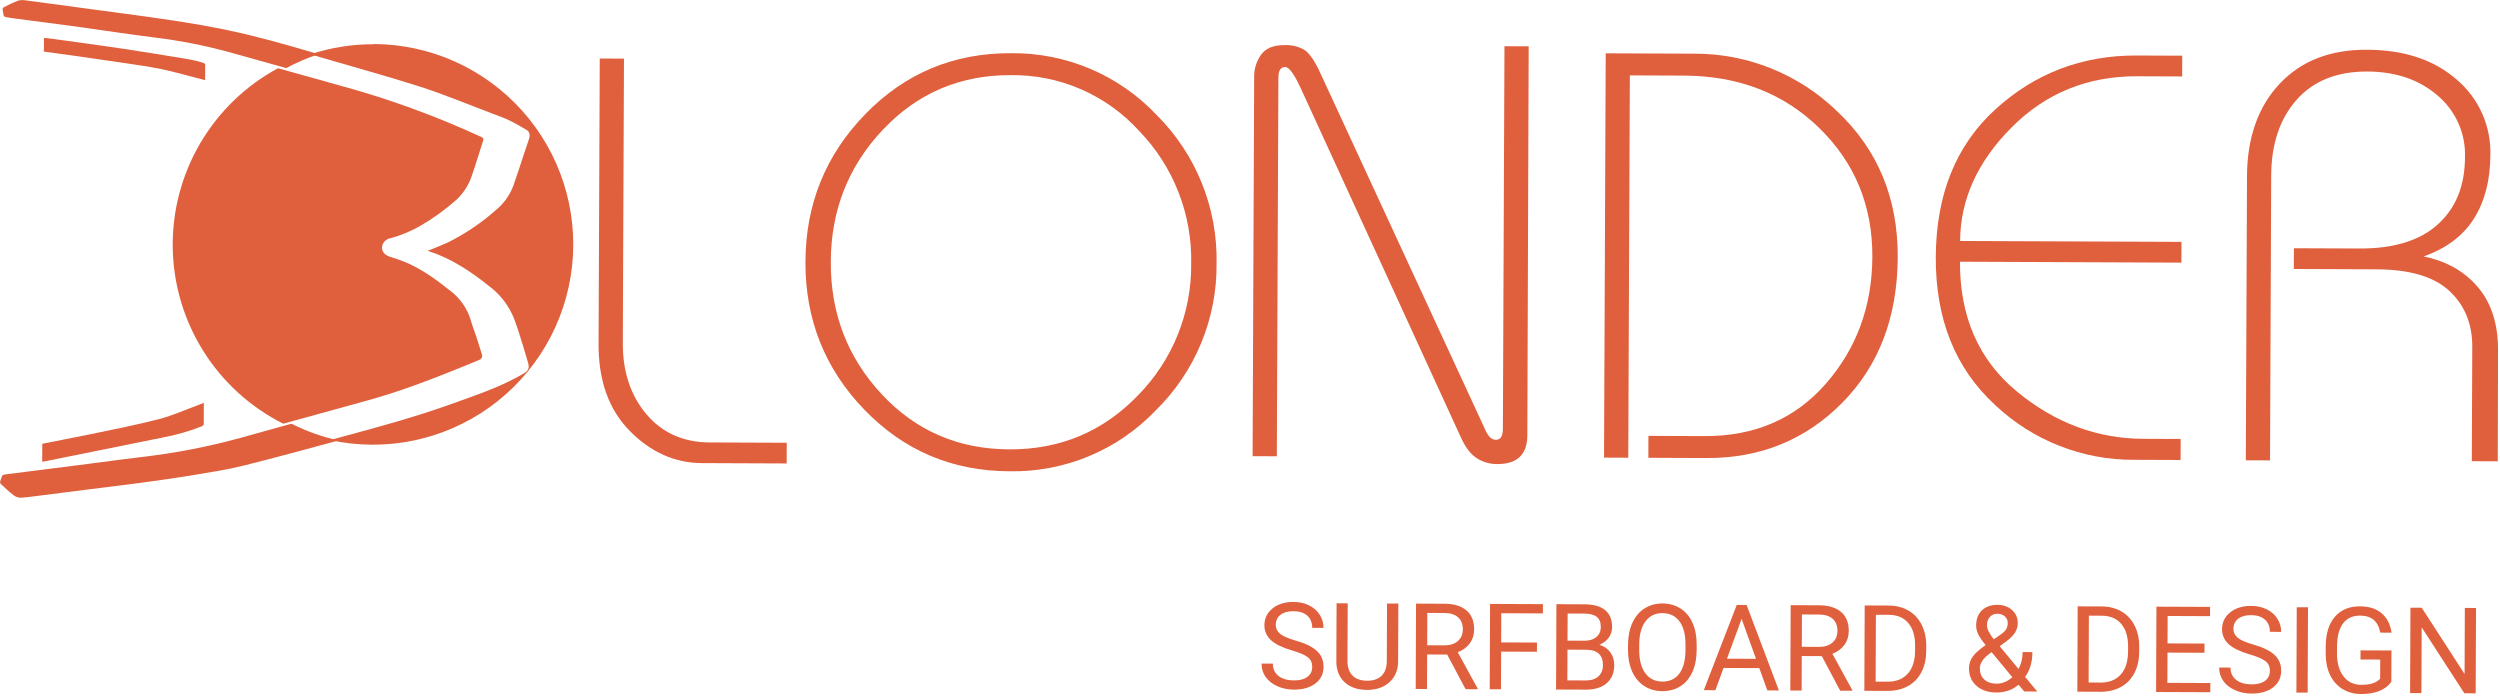
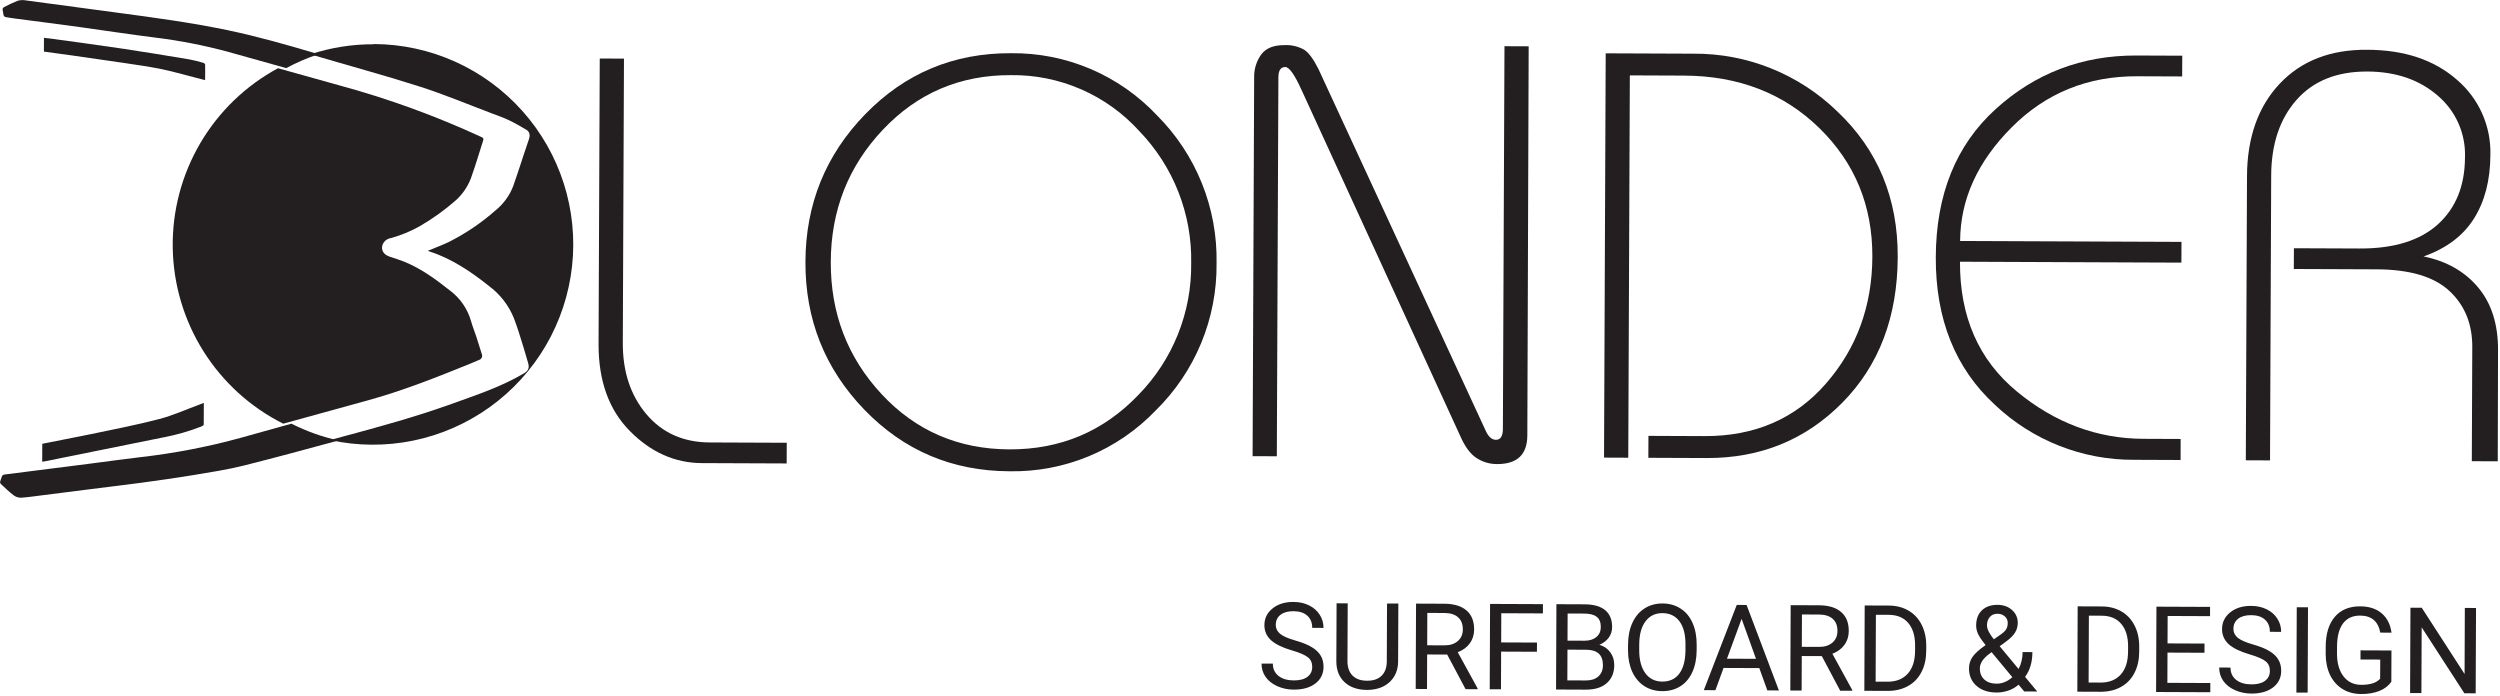
<svg xmlns="http://www.w3.org/2000/svg" viewBox="0 0 1333 371" fill="none">
-   <path d="M155.381 225.909C146.446 228.383 137.512 230.874 128.577 233.384C111.045 238.21 93.164 241.669 75.096 243.73C65.65 244.851 56.203 246.151 46.756 247.379L16.951 251.165C12.111 251.787 7.272 252.446 2.415 253.015C2.056 253.027 1.713 253.16 1.439 253.392C1.166 253.624 0.98 253.942 0.91 254.294C0.584 255.11 0.301 255.943 0.061 256.789C0.018 257.006 0.026 257.23 0.084 257.444C0.142 257.658 0.249 257.856 0.395 258.022C2.653 260.102 4.857 262.27 7.313 264.119C8.438 264.962 9.811 265.407 11.216 265.384C15.144 265.115 19.073 264.506 23.002 264.023L47.128 260.963C56.271 259.805 65.432 258.682 74.575 257.506C84.112 256.189 93.63 254.89 103.15 253.305C112.081 251.825 121.207 250.435 130.051 248.222C146.9 243.99 163.678 239.436 180.457 234.865C171.757 232.938 163.333 229.929 155.381 225.909Z" fill="#E05F3C" />
-   <path d="M419.45 247.113L374.241 246.927C359.891 246.868 347.105 241.181 335.884 229.866C324.662 218.552 319.086 203.06 319.155 183.391L319.782 31.2L332.704 31.253L332.079 182.838C332.016 198.199 336.218 210.877 344.684 220.871C353.151 230.866 364.434 235.88 378.534 235.914L419.496 236.083L419.45 247.113Z" fill="#E05F3C" />
-   <path d="M648.673 140.449C648.827 155.03 646.031 169.491 640.455 182.963C634.878 196.436 626.636 208.643 616.222 218.849C606.161 229.364 594.026 237.675 580.586 243.257C567.147 248.839 552.694 251.571 538.144 251.279C507.612 251.153 481.83 240.183 460.8 218.369C439.769 196.555 429.323 170.274 429.461 139.528C429.588 108.781 440.251 82.535 461.449 60.787C482.648 39.04 508.513 28.235 539.045 28.373C553.597 28.201 568.027 31.052 581.42 36.745C594.813 42.437 606.879 50.849 616.853 61.446C627.209 71.79 635.365 84.121 640.833 97.697C646.301 111.274 648.968 125.816 648.673 140.449ZM635.144 140.394C635.396 127.394 633.079 114.472 628.326 102.37C623.574 90.267 616.479 79.222 607.448 69.867C598.802 60.332 588.228 52.744 576.427 47.606C564.626 42.468 551.867 39.897 538.997 40.064C511.939 39.952 489.196 49.645 470.768 69.143C452.339 88.641 443.074 112.127 442.972 139.601C442.859 167.076 451.883 190.584 470.044 210.125C488.204 229.667 510.914 239.494 538.175 239.606C565.447 239.719 588.398 230.027 607.029 210.53C616.098 201.263 623.249 190.297 628.073 178.262C632.898 166.227 635.3 153.359 635.144 140.394Z" fill="#E05F3C" />
-   <path d="M814.375 232.142C814.333 242.405 808.957 247.487 798.248 247.443C794.326 247.478 790.482 246.337 787.214 244.167C783.939 242.012 781.087 238.151 778.659 232.584L693.891 47.77C690.247 39.759 687.396 35.749 685.337 35.741C682.874 35.73 681.653 37.511 681.638 41.259L680.805 243.282L667.883 243.229L668.716 41.205C668.62 36.866 669.934 32.613 672.46 29.084C674.937 25.721 679.031 24.042 684.778 24.065C688.512 23.855 692.226 24.725 695.477 26.573C697.934 28.225 700.477 31.716 703.109 37.045L792.412 230.177C793.828 233.057 795.571 234.492 797.624 234.5C800.087 234.51 801.326 232.57 801.342 228.679L802.183 24.639L815.088 24.692L814.375 232.142Z" fill="#E05F3C" />
-   <path d="M1011.87 137.021C1011.74 169.004 1001.89 194.898 982.329 214.7C962.769 234.503 938.645 244.345 909.957 244.227L878.901 244.099L878.949 232.408L908.774 232.531C935.617 232.642 957.229 223.301 973.608 204.508C989.987 185.716 998.23 163.202 998.339 136.965C998.451 109.705 989.026 86.814 970.064 68.292C951.102 49.771 927.057 40.444 897.929 40.312L869.033 40.193L868.192 244.055L855.27 244.001L856.159 28.431L902.85 28.623C931.48 28.383 959.052 39.43 979.596 59.372C1001.23 79.784 1011.98 105.667 1011.87 137.021Z" fill="#E05F3C" />
-   <path d="M1162.69 245.269L1138.09 245.167C1110.41 245.369 1083.73 234.845 1063.64 215.803C1042.52 196.333 1032.02 170.112 1032.16 137.14C1032.3 103.728 1042.91 77.434 1063.99 58.256C1085.07 39.078 1110.07 29.526 1138.98 29.597L1163.58 29.698L1163.53 40.764L1139.6 40.666C1113.14 40.557 1090.81 49.639 1072.61 67.912C1054.4 86.185 1045.24 106.376 1045.14 128.484L1163.17 128.97L1163.12 140.036L1045.06 139.549C1044.93 168.868 1055.04 191.922 1075.36 208.712C1095.69 225.502 1118.26 233.924 1143.08 233.979L1162.72 234.06L1162.69 245.269Z" fill="#E05F3C" />
-   <path d="M1331.8 245.966L1317.97 245.909L1318.22 185.028C1318.27 172.725 1314.21 162.767 1306.04 155.154C1297.88 147.54 1284.98 143.691 1267.34 143.607L1223.06 143.424L1223.11 132.358L1258.16 132.503C1276.4 132.578 1290.31 128.28 1299.89 119.61C1309.47 110.939 1314.28 99.024 1314.33 83.865C1314.55 77.623 1313.35 71.413 1310.82 65.704C1308.28 59.995 1304.48 54.936 1299.71 50.91C1289.9 42.457 1277.43 38.2 1262.28 38.137C1246.1 38.07 1233.52 43.093 1224.56 53.206C1215.59 63.319 1211.07 76.782 1211 93.595L1210.38 245.483L1197.47 245.43L1198.1 94.095C1198.18 73.391 1203.99 56.911 1215.52 44.655C1227.06 32.399 1242.65 26.359 1262.29 26.536C1281.98 26.617 1297.85 31.906 1309.88 42.403C1315.72 47.342 1320.38 53.537 1323.49 60.525C1326.6 67.513 1328.1 75.114 1327.87 82.761C1327.81 96.088 1324.89 107.35 1319.11 116.548C1313.32 125.746 1304.37 132.473 1292.25 136.731C1304.53 139.244 1314.24 144.77 1321.38 153.307C1328.52 161.844 1332.05 173.08 1331.95 187.013L1331.8 245.966Z" fill="#E05F3C" />
-   <path d="M208.495 126.944C213.816 125.451 218.941 123.333 223.764 120.636C230.791 116.582 237.389 111.825 243.456 106.438C247.36 102.769 250.234 98.14 251.793 93.014C253.906 87.026 255.68 80.929 257.632 74.886C257.94 73.924 257.638 73.476 256.747 73.098C232.309 61.792 206.959 52.571 180.969 45.531C170.058 42.505 159.148 39.426 148.219 36.383C131.014 45.661 116.684 59.481 106.79 76.339C96.895 93.197 91.815 112.447 92.103 131.992C92.39 151.537 98.034 170.629 108.421 187.189C118.807 203.748 133.537 217.141 151.008 225.909C165.922 221.77 180.813 217.667 195.68 213.599C214.531 208.448 232.605 201.258 250.68 193.925C252.272 193.289 253.845 192.599 255.401 191.928C255.721 191.838 256.018 191.68 256.271 191.465C256.525 191.251 256.73 190.984 256.871 190.683C257.013 190.382 257.089 190.055 257.093 189.723C257.097 189.39 257.029 189.061 256.895 188.757C255.926 185.718 255.01 182.68 254.023 179.678C253.036 176.675 251.923 173.976 251.114 171.063C249.232 164.58 245.282 158.891 239.865 154.864C232.286 148.871 224.527 143.181 215.511 139.521C212.981 138.493 210.343 137.715 207.758 136.847C204.585 135.817 203.078 133.419 203.929 130.62C204.276 129.646 204.887 128.786 205.693 128.137C206.499 127.489 207.469 127.076 208.495 126.944Z" fill="#E05F3C" />
-   <path d="M199.391 23.599C187.864 23.539 176.404 25.349 165.456 28.957C184.798 34.677 204.267 39.933 223.483 46.063C236.78 50.294 249.68 55.72 262.689 60.628C265.612 61.729 268.588 62.759 271.403 64.109C274.591 65.639 277.69 67.419 280.734 69.252C282.408 70.258 282.758 72.009 282.035 74.201C280.228 79.549 278.421 84.896 276.703 90.243C275.745 93.166 274.769 96.072 273.74 98.959C271.814 104.126 268.534 108.68 264.244 112.145C256.617 118.894 248.139 124.614 239.025 129.158C235.449 130.839 231.873 132.163 228.119 133.7C228.317 133.811 228.526 133.902 228.743 133.971C240.756 137.858 251.026 144.771 260.793 152.558C266.718 156.959 271.308 162.915 274.055 169.765C274.955 172.178 275.82 174.627 276.613 177.093C278.376 182.455 279.959 188.013 281.579 193.481C282.406 196.287 281.686 197.694 279.181 199.183C267.158 206.272 254.021 210.609 241.026 215.285C221.793 222.203 202.101 227.619 182.393 232.892C180.266 233.455 178.14 234.035 176.014 234.651C190.645 237.851 205.785 237.938 220.452 234.908C235.12 231.878 248.986 225.797 261.151 217.061C273.315 208.324 283.507 197.127 291.064 184.197C298.622 171.266 303.375 156.891 305.017 142.004C306.659 127.118 305.152 112.052 300.594 97.786C296.036 83.519 288.529 70.371 278.56 59.193C268.591 48.016 256.383 39.06 242.729 32.906C229.075 26.753 214.279 23.539 199.302 23.474L199.391 23.599Z" fill="#E05F3C" />
-   <path d="M5.81 9.576C6.399 9.578 6.97 9.741 7.594 9.833C19.421 11.381 31.249 12.875 43.058 14.513C56.276 16.352 69.457 18.37 82.676 20.03C95.923 21.645 109.036 24.217 121.911 27.724C132.144 30.587 142.378 33.449 152.611 36.311C158.127 33.339 163.895 30.86 169.847 28.904C169.188 28.704 168.528 28.523 167.869 28.324C152.502 23.763 137.117 19.38 121.406 16.103C102.057 12.061 82.488 9.428 62.937 6.813C46.561 4.603 30.197 2.406 13.845 0.221C12.418 -0.056 10.948 -0.007 9.543 0.363C6.948 1.392 4.416 2.574 1.961 3.902C1.78 4.015 1.63 4.173 1.527 4.36C1.423 4.547 1.368 4.757 1.367 4.97C2.278 9.204 0.994 8.842 5.81 9.576Z" fill="#E05F3C" />
-   <path d="M22.505 246.137L22.544 236.624C31.03 234.874 39.461 233.374 47.857 231.605C60.218 229.015 72.651 226.621 84.872 223.441C92.287 221.508 99.369 218.271 106.59 215.624C107.216 215.394 107.842 215.129 108.682 214.811C108.666 218.773 108.65 222.575 108.634 226.359C108.633 226.716 107.917 227.177 107.452 227.371C100.813 229.967 93.945 231.935 86.938 233.248C65.669 237.551 44.393 241.848 23.112 246.139C22.91 246.149 22.707 246.149 22.505 246.137Z" fill="#E05F3C" />
-   <path d="M23.406 27.515L23.436 20.179C25.345 20.401 27.165 20.605 28.985 20.845C41.204 22.555 53.459 24.158 65.66 25.993C77.486 27.827 89.276 29.66 101.065 31.69C103.556 32.164 106.02 32.77 108.447 33.505C108.839 33.614 109.391 34.134 109.389 34.491C109.467 37.168 109.367 39.845 109.355 42.737C107.251 42.193 105.361 41.667 103.454 41.195C97.588 39.707 91.758 38.006 85.837 36.803C79.293 35.473 72.675 34.554 66.075 33.562C56.621 32.149 47.167 30.807 37.712 29.465C33.039 28.822 28.276 28.177 23.406 27.515Z" fill="#E05F3C" />
-   <path d="M688.871 346.795C683.731 345.295 679.989 343.467 677.643 341.312C675.319 339.135 674.163 336.464 674.176 333.297C674.191 329.714 675.63 326.762 678.494 324.44C681.379 322.098 685.113 320.936 689.696 320.955C692.821 320.968 695.6 321.583 698.032 322.802C700.486 324.02 702.375 325.695 703.699 327.825C705.044 329.956 705.712 332.281 705.702 334.802L699.67 334.777C699.682 332.027 698.816 329.868 697.072 328.298C695.329 326.707 692.863 325.905 689.676 325.892C686.717 325.88 684.402 326.527 682.73 327.832C681.079 329.117 680.249 330.916 680.239 333.229C680.231 335.083 681.006 336.659 682.563 337.957C684.141 339.234 686.814 340.412 690.58 341.49C694.367 342.568 697.321 343.757 699.44 345.058C701.581 346.337 703.158 347.834 704.172 349.546C705.207 351.259 705.719 353.271 705.71 355.584C705.694 359.271 704.245 362.224 701.361 364.441C698.477 366.637 694.628 367.726 689.816 367.706C686.691 367.693 683.777 367.087 681.073 365.888C678.37 364.669 676.283 363.015 674.812 360.925C673.363 358.836 672.643 356.468 672.654 353.822L678.685 353.847C678.674 356.597 679.675 358.778 681.69 360.391C683.725 361.983 686.44 362.786 689.836 362.8C693.003 362.813 695.432 362.177 697.125 360.892C698.818 359.607 699.669 357.85 699.678 355.621C699.687 353.392 698.913 351.67 697.356 350.455C695.798 349.22 692.97 348 688.871 346.795ZM745.599 321.81L745.472 352.748C745.433 357.039 744.065 360.544 741.366 363.262C738.688 365.98 735.057 367.496 730.472 367.811L728.878 367.867C723.899 367.846 719.936 366.486 716.988 363.787C714.041 361.087 712.556 357.383 712.534 352.674L712.662 321.675L718.599 321.699L718.472 352.511C718.459 355.803 719.355 358.369 721.159 360.21C722.964 362.03 725.544 362.947 728.898 362.961C732.294 362.975 734.891 362.079 736.691 360.274C738.511 358.469 739.427 355.921 739.441 352.629L739.568 321.786L745.599 321.81ZM771.644 349.012L760.956 348.968L760.88 367.374L754.849 367.349L755.037 321.849L770.099 321.911C775.224 321.933 779.157 323.115 781.897 325.46C784.658 327.805 786.03 331.206 786.011 335.665C786 338.498 785.219 340.963 783.668 343.061C782.139 345.159 780.007 346.723 777.274 347.754L787.882 367.11L787.88 367.485L781.443 367.459L771.644 349.012ZM760.976 344.061L770.195 344.099C773.174 344.112 775.542 343.351 777.298 341.816C779.075 340.282 779.969 338.223 779.98 335.64C779.992 332.827 779.157 330.668 777.475 329.161C775.815 327.654 773.401 326.883 770.235 326.849L761.047 326.812L760.976 344.061ZM819.494 347.521L800.4 347.443L800.317 367.536L794.317 367.512L794.505 322.012L822.692 322.128L822.672 327.066L800.485 326.974L800.42 342.537L819.514 342.615L819.494 347.521ZM829.692 367.657L829.88 322.158L844.755 322.219C849.692 322.24 853.396 323.276 855.867 325.327C858.358 327.379 859.596 330.405 859.58 334.405C859.571 336.53 858.959 338.413 857.744 340.054C856.529 341.674 854.878 342.928 852.791 343.815C855.246 344.513 857.178 345.833 858.587 347.776C860.016 349.699 860.726 351.994 860.715 354.66C860.698 358.744 859.362 361.946 856.706 364.269C854.051 366.591 850.307 367.742 845.473 367.722L829.692 367.657ZM835.78 346.401L835.712 362.776L845.619 362.817C848.41 362.828 850.611 362.119 852.221 360.688C853.852 359.236 854.673 357.24 854.683 354.698C854.706 349.219 851.738 346.467 845.78 346.442L835.78 346.401ZM835.8 341.589L844.862 341.626C847.487 341.637 849.584 340.989 851.151 339.683C852.74 338.377 853.539 336.599 853.548 334.349C853.559 331.849 852.837 330.034 851.383 328.903C849.93 327.751 847.713 327.169 844.734 327.157L835.859 327.12L835.8 341.589ZM904.654 346.685C904.636 351.143 903.87 355.036 902.356 358.363C900.842 361.669 898.707 364.192 895.95 365.931C893.193 367.669 889.981 368.531 886.314 368.516C882.731 368.501 879.557 367.613 876.794 365.852C874.03 364.069 871.884 361.55 870.356 358.294C868.849 355.017 868.083 351.232 868.059 346.94L868.073 343.659C868.091 339.284 868.867 335.423 870.402 332.075C871.936 328.727 874.093 326.173 876.871 324.414C879.67 322.634 882.861 321.751 886.444 321.766C890.09 321.781 893.295 322.68 896.058 324.462C898.843 326.223 900.978 328.784 902.464 332.145C903.95 335.484 904.684 339.373 904.666 343.81L904.654 346.685ZM898.698 343.723C898.72 338.327 897.654 334.187 895.499 331.303C893.344 328.399 890.319 326.938 886.423 326.922C882.631 326.907 879.636 328.342 877.437 331.229C875.258 334.095 874.127 338.09 874.043 343.215L874.03 346.559C874.008 351.788 875.085 355.907 877.26 358.916C879.456 361.904 882.481 363.406 886.335 363.422C890.21 363.438 893.216 362.044 895.352 359.241C897.489 356.416 898.6 352.368 898.684 347.098L898.698 343.723ZM938.053 356.229L918.99 356.15L914.66 368.008L908.473 367.982L926.035 322.554L931.285 322.576L948.504 368.147L942.347 368.122L938.053 356.229ZM920.823 351.22L936.292 351.284L928.63 329.971L920.823 351.22ZM971.392 349.835L960.704 349.791L960.629 368.197L954.597 368.172L954.785 322.673L969.847 322.735C974.972 322.756 978.905 323.939 981.645 326.284C984.406 328.628 985.778 332.03 985.759 336.488C985.748 339.321 984.967 341.787 983.416 343.885C981.887 345.983 979.756 347.547 977.022 348.577L987.63 367.934L987.628 368.309L981.191 368.282L971.392 349.835ZM960.725 344.885L969.943 344.923C972.922 344.935 975.29 344.174 977.047 342.64C978.824 341.105 979.718 339.047 979.728 336.463C979.74 333.651 978.905 331.491 977.224 329.984C975.563 328.477 973.15 327.707 969.983 327.673L960.796 327.635L960.725 344.885ZM994.066 368.335L994.253 322.835L1007.1 322.888C1011.06 322.905 1014.55 323.794 1017.59 325.557C1020.62 327.319 1022.95 329.818 1024.59 333.054C1026.24 336.29 1027.07 340.002 1027.07 344.19L1027.06 347.096C1027.04 351.388 1026.19 355.145 1024.51 358.367C1022.85 361.589 1020.48 364.059 1017.39 365.775C1014.32 367.492 1010.74 368.362 1006.66 368.387L994.066 368.335ZM1000.23 327.798L1000.09 363.454L1006.4 363.48C1011.02 363.499 1014.62 362.076 1017.2 359.212C1019.79 356.347 1021.1 352.259 1021.12 346.946L1021.13 344.29C1021.16 339.124 1019.95 335.108 1017.53 332.244C1015.12 329.359 1011.69 327.887 1007.23 327.827L1000.23 327.798ZM1049.87 356.346C1049.87 354.159 1050.49 352.151 1051.7 350.323C1052.94 348.494 1055.28 346.369 1058.73 343.945C1056.72 341.479 1055.37 339.494 1054.69 337.991C1054.01 336.488 1053.67 334.997 1053.68 333.518C1053.69 330.06 1054.72 327.356 1056.77 325.406C1058.82 323.456 1061.6 322.488 1065.1 322.503C1068.22 322.515 1070.8 323.443 1072.84 325.284C1074.87 327.105 1075.88 329.401 1075.87 332.172C1075.86 334.005 1075.39 335.701 1074.44 337.26C1073.52 338.798 1071.9 340.416 1069.58 342.115L1066.23 344.57L1076.3 356.705C1077.73 354.003 1078.45 350.995 1078.46 347.683L1083.68 347.704C1083.66 353.017 1082.36 357.418 1079.78 360.907L1086.25 368.715L1079.32 368.687L1076.3 365.08C1074.75 366.449 1072.93 367.494 1070.85 368.214C1068.78 368.914 1066.68 369.259 1064.53 369.251C1060.09 369.232 1056.54 368.041 1053.86 365.675C1051.18 363.31 1049.85 360.2 1049.87 356.346ZM1064.55 364.532C1067.61 364.545 1070.42 363.389 1072.97 361.067L1061.93 347.74L1060.9 348.485C1057.41 351.034 1055.66 353.662 1055.65 356.37C1055.64 358.828 1056.42 360.8 1058 362.286C1059.6 363.772 1061.78 364.52 1064.55 364.532ZM1059.46 333.354C1059.45 335.354 1060.67 337.859 1063.12 340.87L1066.82 338.291C1068.24 337.297 1069.21 336.353 1069.73 335.459C1070.26 334.545 1070.52 333.442 1070.53 332.15C1070.53 330.754 1070.02 329.596 1068.98 328.675C1067.94 327.733 1066.63 327.259 1065.05 327.252C1063.34 327.245 1061.98 327.823 1060.98 328.986C1059.97 330.127 1059.47 331.584 1059.46 333.354ZM1107.63 368.803L1107.81 323.304L1120.66 323.357C1124.62 323.373 1128.11 324.262 1131.15 326.025C1134.18 327.787 1136.52 330.287 1138.15 333.523C1139.8 336.759 1140.63 340.47 1140.63 344.658L1140.62 347.564C1140.6 351.856 1139.75 355.613 1138.07 358.835C1136.42 362.057 1134.04 364.527 1130.95 366.243C1127.88 367.96 1124.3 368.83 1120.22 368.855L1107.63 368.803ZM1113.79 328.266L1113.65 363.922L1119.96 363.948C1124.58 363.967 1128.18 362.544 1130.76 359.68C1133.35 356.815 1134.66 352.727 1134.68 347.415L1134.7 344.758C1134.72 339.592 1133.51 335.576 1131.09 332.712C1128.68 329.827 1125.25 328.355 1120.79 328.295L1113.79 328.266ZM1175.43 348.051L1155.71 347.97L1155.65 364.095L1178.55 364.189L1178.53 369.096L1149.63 368.976L1149.81 323.477L1178.41 323.595L1178.39 328.532L1155.79 328.439L1155.73 343.064L1175.45 343.145L1175.43 348.051ZM1199.49 348.901C1194.35 347.4 1190.61 345.572 1188.26 343.417C1185.94 341.24 1184.78 338.569 1184.8 335.402C1184.81 331.819 1186.25 328.867 1189.11 326.545C1192 324.203 1195.73 323.041 1200.32 323.06C1203.44 323.073 1206.22 323.689 1208.65 324.907C1211.11 326.125 1213 327.8 1214.32 329.93C1215.67 332.061 1216.33 334.387 1216.32 336.907L1210.29 336.882C1210.3 334.133 1209.44 331.973 1207.69 330.403C1205.95 328.812 1203.48 328.011 1200.3 327.997C1197.34 327.985 1195.02 328.632 1193.35 329.938C1191.7 331.222 1190.87 333.021 1190.86 335.334C1190.85 337.188 1191.63 338.764 1193.18 340.062C1194.76 341.339 1197.43 342.517 1201.2 343.595C1204.99 344.673 1207.94 345.862 1210.06 347.163C1212.2 348.443 1213.78 349.939 1214.79 351.651C1215.83 353.364 1216.34 355.376 1216.33 357.689C1216.32 361.376 1214.87 364.329 1211.98 366.546C1209.1 368.742 1205.25 369.831 1200.44 369.811C1197.31 369.798 1194.4 369.192 1191.69 367.994C1188.99 366.774 1186.9 365.12 1185.43 363.03C1183.98 360.941 1183.26 358.573 1183.27 355.928L1189.31 355.952C1189.29 358.702 1190.3 360.884 1192.31 362.496C1194.35 364.088 1197.06 364.891 1200.46 364.905C1203.62 364.918 1206.05 364.282 1207.75 362.997C1209.44 361.713 1210.29 359.956 1210.3 357.726C1210.31 355.497 1209.53 353.775 1207.98 352.561C1206.42 351.325 1203.59 350.105 1199.49 348.901ZM1230.44 369.31L1224.44 369.285L1224.63 323.785L1230.63 323.81L1230.44 369.31ZM1275.06 363.525C1273.51 365.727 1271.34 367.374 1268.57 368.467C1265.81 369.539 1262.6 370.067 1258.94 370.052C1255.23 370.037 1251.94 369.159 1249.07 367.418C1246.2 365.656 1243.99 363.167 1242.41 359.953C1240.87 356.738 1240.08 353.016 1240.05 348.787L1240.07 344.818C1240.1 337.964 1241.71 332.658 1244.92 328.9C1248.14 325.143 1252.65 323.276 1258.44 323.3C1263.19 323.319 1267.01 324.554 1269.89 327.003C1272.78 329.432 1274.54 332.876 1275.16 337.337L1269.16 337.313C1268.06 331.287 1264.49 328.262 1258.45 328.237C1254.43 328.221 1251.37 329.625 1249.28 332.449C1247.2 335.253 1246.15 339.332 1246.1 344.686L1246.09 348.405C1246.07 353.509 1247.22 357.577 1249.54 360.607C1251.86 363.617 1255.01 365.13 1258.99 365.146C1261.24 365.155 1263.21 364.913 1264.9 364.42C1266.59 363.927 1267.99 363.089 1269.09 361.906L1269.14 351.688L1258.61 351.644L1258.63 346.769L1275.13 346.837L1275.06 363.525ZM1320.03 369.679L1314 369.654L1291.24 334.497L1291.09 369.56L1285.06 369.535L1285.25 324.035L1291.28 324.06L1314.11 359.373L1314.25 324.155L1320.22 324.179L1320.03 369.679Z" fill="#E05F3C" />
+   <path d="M155.381 225.909C146.446 228.383 137.512 230.874 128.577 233.384C111.045 238.21 93.164 241.669 75.096 243.73C65.65 244.851 56.203 246.151 46.756 247.379L16.951 251.165C12.111 251.787 7.272 252.446 2.415 253.015C2.056 253.027 1.713 253.16 1.439 253.392C1.166 253.624 0.98 253.942 0.91 254.294C0.584 255.11 0.301 255.943 0.061 256.789C0.018 257.006 0.026 257.23 0.084 257.444C0.142 257.658 0.249 257.856 0.395 258.022C2.653 260.102 4.857 262.27 7.313 264.119C8.438 264.962 9.811 265.407 11.216 265.384C15.144 265.115 19.073 264.506 23.002 264.023L47.128 260.963C56.271 259.805 65.432 258.682 74.575 257.506C84.112 256.189 93.63 254.89 103.15 253.305C112.081 251.825 121.207 250.435 130.051 248.222C146.9 243.99 163.678 239.436 180.457 234.865C171.757 232.938 163.333 229.929 155.381 225.909Z" fill="#231F20 " />
+   <path d="M419.45 247.113L374.241 246.927C359.891 246.868 347.105 241.181 335.884 229.866C324.662 218.552 319.086 203.06 319.155 183.391L319.782 31.2L332.704 31.253L332.079 182.838C332.016 198.199 336.218 210.877 344.684 220.871C353.151 230.866 364.434 235.88 378.534 235.914L419.496 236.083L419.45 247.113Z" fill="#231F20 " />
+   <path d="M648.673 140.449C648.827 155.03 646.031 169.491 640.455 182.963C634.878 196.436 626.636 208.643 616.222 218.849C606.161 229.364 594.026 237.675 580.586 243.257C567.147 248.839 552.694 251.571 538.144 251.279C507.612 251.153 481.83 240.183 460.8 218.369C439.769 196.555 429.323 170.274 429.461 139.528C429.588 108.781 440.251 82.535 461.449 60.787C482.648 39.04 508.513 28.235 539.045 28.373C553.597 28.201 568.027 31.052 581.42 36.745C594.813 42.437 606.879 50.849 616.853 61.446C627.209 71.79 635.365 84.121 640.833 97.697C646.301 111.274 648.968 125.816 648.673 140.449ZM635.144 140.394C635.396 127.394 633.079 114.472 628.326 102.37C623.574 90.267 616.479 79.222 607.448 69.867C598.802 60.332 588.228 52.744 576.427 47.606C564.626 42.468 551.867 39.897 538.997 40.064C511.939 39.952 489.196 49.645 470.768 69.143C452.339 88.641 443.074 112.127 442.972 139.601C442.859 167.076 451.883 190.584 470.044 210.125C488.204 229.667 510.914 239.494 538.175 239.606C565.447 239.719 588.398 230.027 607.029 210.53C616.098 201.263 623.249 190.297 628.073 178.262C632.898 166.227 635.3 153.359 635.144 140.394Z" fill="#231F20 " />
+   <path d="M814.375 232.142C814.333 242.405 808.957 247.487 798.248 247.443C794.326 247.478 790.482 246.337 787.214 244.167C783.939 242.012 781.087 238.151 778.659 232.584L693.891 47.77C690.247 39.759 687.396 35.749 685.337 35.741C682.874 35.73 681.653 37.511 681.638 41.259L680.805 243.282L667.883 243.229L668.716 41.205C668.62 36.866 669.934 32.613 672.46 29.084C674.937 25.721 679.031 24.042 684.778 24.065C688.512 23.855 692.226 24.725 695.477 26.573C697.934 28.225 700.477 31.716 703.109 37.045L792.412 230.177C793.828 233.057 795.571 234.492 797.624 234.5C800.087 234.51 801.326 232.57 801.342 228.679L802.183 24.639L815.088 24.692L814.375 232.142Z" fill="#231F20 " />
+   <path d="M1011.87 137.021C1011.74 169.004 1001.89 194.898 982.329 214.7C962.769 234.503 938.645 244.345 909.957 244.227L878.901 244.099L878.949 232.408L908.774 232.531C935.617 232.642 957.229 223.301 973.608 204.508C989.987 185.716 998.23 163.202 998.339 136.965C998.451 109.705 989.026 86.814 970.064 68.292C951.102 49.771 927.057 40.444 897.929 40.312L869.033 40.193L868.192 244.055L855.27 244.001L856.159 28.431L902.85 28.623C931.48 28.383 959.052 39.43 979.596 59.372C1001.23 79.784 1011.98 105.667 1011.87 137.021Z" fill="#231F20 " />
+   <path d="M1162.69 245.269L1138.09 245.167C1110.41 245.369 1083.73 234.845 1063.64 215.803C1042.52 196.333 1032.02 170.112 1032.16 137.14C1032.3 103.728 1042.91 77.434 1063.99 58.256C1085.07 39.078 1110.07 29.526 1138.98 29.597L1163.58 29.698L1163.53 40.764L1139.6 40.666C1113.14 40.557 1090.81 49.639 1072.61 67.912C1054.4 86.185 1045.24 106.376 1045.14 128.484L1163.17 128.97L1163.12 140.036L1045.06 139.549C1044.93 168.868 1055.04 191.922 1075.36 208.712C1095.69 225.502 1118.26 233.924 1143.08 233.979L1162.72 234.06L1162.69 245.269Z" fill="#231F20 " />
+   <path d="M1331.8 245.966L1317.97 245.909L1318.22 185.028C1318.27 172.725 1314.21 162.767 1306.04 155.154C1297.88 147.54 1284.98 143.691 1267.34 143.607L1223.06 143.424L1223.11 132.358L1258.16 132.503C1276.4 132.578 1290.31 128.28 1299.89 119.61C1309.47 110.939 1314.28 99.024 1314.33 83.865C1314.55 77.623 1313.35 71.413 1310.82 65.704C1308.28 59.995 1304.48 54.936 1299.71 50.91C1289.9 42.457 1277.43 38.2 1262.28 38.137C1246.1 38.07 1233.52 43.093 1224.56 53.206C1215.59 63.319 1211.07 76.782 1211 93.595L1210.38 245.483L1197.47 245.43L1198.1 94.095C1198.18 73.391 1203.99 56.911 1215.52 44.655C1227.06 32.399 1242.65 26.359 1262.29 26.536C1281.98 26.617 1297.85 31.906 1309.88 42.403C1315.72 47.342 1320.38 53.537 1323.49 60.525C1326.6 67.513 1328.1 75.114 1327.87 82.761C1327.81 96.088 1324.89 107.35 1319.11 116.548C1313.32 125.746 1304.37 132.473 1292.25 136.731C1304.53 139.244 1314.24 144.77 1321.38 153.307C1328.52 161.844 1332.05 173.08 1331.95 187.013L1331.8 245.966Z" fill="#231F20 " />
+   <path d="M208.495 126.944C213.816 125.451 218.941 123.333 223.764 120.636C230.791 116.582 237.389 111.825 243.456 106.438C247.36 102.769 250.234 98.14 251.793 93.014C253.906 87.026 255.68 80.929 257.632 74.886C257.94 73.924 257.638 73.476 256.747 73.098C232.309 61.792 206.959 52.571 180.969 45.531C170.058 42.505 159.148 39.426 148.219 36.383C131.014 45.661 116.684 59.481 106.79 76.339C96.895 93.197 91.815 112.447 92.103 131.992C92.39 151.537 98.034 170.629 108.421 187.189C118.807 203.748 133.537 217.141 151.008 225.909C165.922 221.77 180.813 217.667 195.68 213.599C214.531 208.448 232.605 201.258 250.68 193.925C252.272 193.289 253.845 192.599 255.401 191.928C255.721 191.838 256.018 191.68 256.271 191.465C256.525 191.251 256.73 190.984 256.871 190.683C257.013 190.382 257.089 190.055 257.093 189.723C257.097 189.39 257.029 189.061 256.895 188.757C255.926 185.718 255.01 182.68 254.023 179.678C253.036 176.675 251.923 173.976 251.114 171.063C249.232 164.58 245.282 158.891 239.865 154.864C232.286 148.871 224.527 143.181 215.511 139.521C212.981 138.493 210.343 137.715 207.758 136.847C204.585 135.817 203.078 133.419 203.929 130.62C204.276 129.646 204.887 128.786 205.693 128.137C206.499 127.489 207.469 127.076 208.495 126.944Z" fill="#231F20 " />
+   <path d="M199.391 23.599C187.864 23.539 176.404 25.349 165.456 28.957C184.798 34.677 204.267 39.933 223.483 46.063C236.78 50.294 249.68 55.72 262.689 60.628C265.612 61.729 268.588 62.759 271.403 64.109C274.591 65.639 277.69 67.419 280.734 69.252C282.408 70.258 282.758 72.009 282.035 74.201C280.228 79.549 278.421 84.896 276.703 90.243C275.745 93.166 274.769 96.072 273.74 98.959C271.814 104.126 268.534 108.68 264.244 112.145C256.617 118.894 248.139 124.614 239.025 129.158C235.449 130.839 231.873 132.163 228.119 133.7C228.317 133.811 228.526 133.902 228.743 133.971C240.756 137.858 251.026 144.771 260.793 152.558C266.718 156.959 271.308 162.915 274.055 169.765C274.955 172.178 275.82 174.627 276.613 177.093C278.376 182.455 279.959 188.013 281.579 193.481C282.406 196.287 281.686 197.694 279.181 199.183C267.158 206.272 254.021 210.609 241.026 215.285C221.793 222.203 202.101 227.619 182.393 232.892C180.266 233.455 178.14 234.035 176.014 234.651C190.645 237.851 205.785 237.938 220.452 234.908C235.12 231.878 248.986 225.797 261.151 217.061C273.315 208.324 283.507 197.127 291.064 184.197C298.622 171.266 303.375 156.891 305.017 142.004C306.659 127.118 305.152 112.052 300.594 97.786C296.036 83.519 288.529 70.371 278.56 59.193C268.591 48.016 256.383 39.06 242.729 32.906C229.075 26.753 214.279 23.539 199.302 23.474L199.391 23.599Z" fill="#231F20 " />
+   <path d="M5.81 9.576C6.399 9.578 6.97 9.741 7.594 9.833C19.421 11.381 31.249 12.875 43.058 14.513C56.276 16.352 69.457 18.37 82.676 20.03C95.923 21.645 109.036 24.217 121.911 27.724C132.144 30.587 142.378 33.449 152.611 36.311C158.127 33.339 163.895 30.86 169.847 28.904C169.188 28.704 168.528 28.523 167.869 28.324C152.502 23.763 137.117 19.38 121.406 16.103C102.057 12.061 82.488 9.428 62.937 6.813C46.561 4.603 30.197 2.406 13.845 0.221C12.418 -0.056 10.948 -0.007 9.543 0.363C6.948 1.392 4.416 2.574 1.961 3.902C1.78 4.015 1.63 4.173 1.527 4.36C1.423 4.547 1.368 4.757 1.367 4.97C2.278 9.204 0.994 8.842 5.81 9.576Z" fill="#231F20 " />
+   <path d="M22.505 246.137L22.544 236.624C31.03 234.874 39.461 233.374 47.857 231.605C60.218 229.015 72.651 226.621 84.872 223.441C92.287 221.508 99.369 218.271 106.59 215.624C107.216 215.394 107.842 215.129 108.682 214.811C108.666 218.773 108.65 222.575 108.634 226.359C108.633 226.716 107.917 227.177 107.452 227.371C100.813 229.967 93.945 231.935 86.938 233.248C65.669 237.551 44.393 241.848 23.112 246.139C22.91 246.149 22.707 246.149 22.505 246.137Z" fill="#231F20 " />
+   <path d="M23.406 27.515L23.436 20.179C25.345 20.401 27.165 20.605 28.985 20.845C41.204 22.555 53.459 24.158 65.66 25.993C77.486 27.827 89.276 29.66 101.065 31.69C103.556 32.164 106.02 32.77 108.447 33.505C108.839 33.614 109.391 34.134 109.389 34.491C109.467 37.168 109.367 39.845 109.355 42.737C107.251 42.193 105.361 41.667 103.454 41.195C97.588 39.707 91.758 38.006 85.837 36.803C79.293 35.473 72.675 34.554 66.075 33.562C56.621 32.149 47.167 30.807 37.712 29.465C33.039 28.822 28.276 28.177 23.406 27.515Z" fill="#231F20 " />
+   <path d="M688.871 346.795C683.731 345.295 679.989 343.467 677.643 341.312C675.319 339.135 674.163 336.464 674.176 333.297C674.191 329.714 675.63 326.762 678.494 324.44C681.379 322.098 685.113 320.936 689.696 320.955C692.821 320.968 695.6 321.583 698.032 322.802C700.486 324.02 702.375 325.695 703.699 327.825C705.044 329.956 705.712 332.281 705.702 334.802L699.67 334.777C699.682 332.027 698.816 329.868 697.072 328.298C695.329 326.707 692.863 325.905 689.676 325.892C686.717 325.88 684.402 326.527 682.73 327.832C681.079 329.117 680.249 330.916 680.239 333.229C680.231 335.083 681.006 336.659 682.563 337.957C684.141 339.234 686.814 340.412 690.58 341.49C694.367 342.568 697.321 343.757 699.44 345.058C701.581 346.337 703.158 347.834 704.172 349.546C705.207 351.259 705.719 353.271 705.71 355.584C705.694 359.271 704.245 362.224 701.361 364.441C698.477 366.637 694.628 367.726 689.816 367.706C686.691 367.693 683.777 367.087 681.073 365.888C678.37 364.669 676.283 363.015 674.812 360.925C673.363 358.836 672.643 356.468 672.654 353.822L678.685 353.847C678.674 356.597 679.675 358.778 681.69 360.391C683.725 361.983 686.44 362.786 689.836 362.8C693.003 362.813 695.432 362.177 697.125 360.892C698.818 359.607 699.669 357.85 699.678 355.621C699.687 353.392 698.913 351.67 697.356 350.455C695.798 349.22 692.97 348 688.871 346.795ZM745.599 321.81L745.472 352.748C745.433 357.039 744.065 360.544 741.366 363.262C738.688 365.98 735.057 367.496 730.472 367.811L728.878 367.867C723.899 367.846 719.936 366.486 716.988 363.787C714.041 361.087 712.556 357.383 712.534 352.674L712.662 321.675L718.599 321.699L718.472 352.511C718.459 355.803 719.355 358.369 721.159 360.21C722.964 362.03 725.544 362.947 728.898 362.961C732.294 362.975 734.891 362.079 736.691 360.274C738.511 358.469 739.427 355.921 739.441 352.629L739.568 321.786L745.599 321.81ZM771.644 349.012L760.956 348.968L760.88 367.374L754.849 367.349L755.037 321.849L770.099 321.911C775.224 321.933 779.157 323.115 781.897 325.46C784.658 327.805 786.03 331.206 786.011 335.665C786 338.498 785.219 340.963 783.668 343.061C782.139 345.159 780.007 346.723 777.274 347.754L787.882 367.11L787.88 367.485L781.443 367.459L771.644 349.012ZM760.976 344.061L770.195 344.099C773.174 344.112 775.542 343.351 777.298 341.816C779.075 340.282 779.969 338.223 779.98 335.64C779.992 332.827 779.157 330.668 777.475 329.161C775.815 327.654 773.401 326.883 770.235 326.849L761.047 326.812L760.976 344.061ZM819.494 347.521L800.4 347.443L800.317 367.536L794.317 367.512L794.505 322.012L822.692 322.128L822.672 327.066L800.485 326.974L800.42 342.537L819.514 342.615L819.494 347.521ZM829.692 367.657L829.88 322.158L844.755 322.219C849.692 322.24 853.396 323.276 855.867 325.327C858.358 327.379 859.596 330.405 859.58 334.405C859.571 336.53 858.959 338.413 857.744 340.054C856.529 341.674 854.878 342.928 852.791 343.815C855.246 344.513 857.178 345.833 858.587 347.776C860.016 349.699 860.726 351.994 860.715 354.66C860.698 358.744 859.362 361.946 856.706 364.269C854.051 366.591 850.307 367.742 845.473 367.722L829.692 367.657ZM835.78 346.401L835.712 362.776L845.619 362.817C848.41 362.828 850.611 362.119 852.221 360.688C853.852 359.236 854.673 357.24 854.683 354.698C854.706 349.219 851.738 346.467 845.78 346.442L835.78 346.401ZM835.8 341.589L844.862 341.626C847.487 341.637 849.584 340.989 851.151 339.683C852.74 338.377 853.539 336.599 853.548 334.349C853.559 331.849 852.837 330.034 851.383 328.903C849.93 327.751 847.713 327.169 844.734 327.157L835.859 327.12L835.8 341.589ZM904.654 346.685C904.636 351.143 903.87 355.036 902.356 358.363C900.842 361.669 898.707 364.192 895.95 365.931C893.193 367.669 889.981 368.531 886.314 368.516C882.731 368.501 879.557 367.613 876.794 365.852C874.03 364.069 871.884 361.55 870.356 358.294C868.849 355.017 868.083 351.232 868.059 346.94L868.073 343.659C868.091 339.284 868.867 335.423 870.402 332.075C871.936 328.727 874.093 326.173 876.871 324.414C879.67 322.634 882.861 321.751 886.444 321.766C890.09 321.781 893.295 322.68 896.058 324.462C898.843 326.223 900.978 328.784 902.464 332.145C903.95 335.484 904.684 339.373 904.666 343.81L904.654 346.685ZM898.698 343.723C898.72 338.327 897.654 334.187 895.499 331.303C893.344 328.399 890.319 326.938 886.423 326.922C882.631 326.907 879.636 328.342 877.437 331.229C875.258 334.095 874.127 338.09 874.043 343.215L874.03 346.559C874.008 351.788 875.085 355.907 877.26 358.916C879.456 361.904 882.481 363.406 886.335 363.422C890.21 363.438 893.216 362.044 895.352 359.241C897.489 356.416 898.6 352.368 898.684 347.098L898.698 343.723ZM938.053 356.229L918.99 356.15L914.66 368.008L908.473 367.982L926.035 322.554L931.285 322.576L948.504 368.147L942.347 368.122L938.053 356.229ZM920.823 351.22L936.292 351.284L928.63 329.971L920.823 351.22ZM971.392 349.835L960.704 349.791L960.629 368.197L954.597 368.172L954.785 322.673L969.847 322.735C974.972 322.756 978.905 323.939 981.645 326.284C984.406 328.628 985.778 332.03 985.759 336.488C985.748 339.321 984.967 341.787 983.416 343.885C981.887 345.983 979.756 347.547 977.022 348.577L987.63 367.934L987.628 368.309L981.191 368.282L971.392 349.835ZM960.725 344.885L969.943 344.923C972.922 344.935 975.29 344.174 977.047 342.64C978.824 341.105 979.718 339.047 979.728 336.463C979.74 333.651 978.905 331.491 977.224 329.984C975.563 328.477 973.15 327.707 969.983 327.673L960.796 327.635L960.725 344.885ZM994.066 368.335L994.253 322.835L1007.1 322.888C1011.06 322.905 1014.55 323.794 1017.59 325.557C1020.62 327.319 1022.95 329.818 1024.59 333.054C1026.24 336.29 1027.07 340.002 1027.07 344.19L1027.06 347.096C1027.04 351.388 1026.19 355.145 1024.51 358.367C1022.85 361.589 1020.48 364.059 1017.39 365.775C1014.32 367.492 1010.74 368.362 1006.66 368.387L994.066 368.335ZM1000.23 327.798L1000.09 363.454L1006.4 363.48C1011.02 363.499 1014.62 362.076 1017.2 359.212C1019.79 356.347 1021.1 352.259 1021.12 346.946L1021.13 344.29C1021.16 339.124 1019.95 335.108 1017.53 332.244C1015.12 329.359 1011.69 327.887 1007.23 327.827L1000.23 327.798ZM1049.87 356.346C1049.87 354.159 1050.49 352.151 1051.7 350.323C1052.94 348.494 1055.28 346.369 1058.73 343.945C1056.72 341.479 1055.37 339.494 1054.69 337.991C1054.01 336.488 1053.67 334.997 1053.68 333.518C1053.69 330.06 1054.72 327.356 1056.77 325.406C1058.82 323.456 1061.6 322.488 1065.1 322.503C1068.22 322.515 1070.8 323.443 1072.84 325.284C1074.87 327.105 1075.88 329.401 1075.87 332.172C1075.86 334.005 1075.39 335.701 1074.44 337.26C1073.52 338.798 1071.9 340.416 1069.58 342.115L1066.23 344.57L1076.3 356.705C1077.73 354.003 1078.45 350.995 1078.46 347.683L1083.68 347.704C1083.66 353.017 1082.36 357.418 1079.78 360.907L1086.25 368.715L1079.32 368.687L1076.3 365.08C1074.75 366.449 1072.93 367.494 1070.85 368.214C1068.78 368.914 1066.68 369.259 1064.53 369.251C1060.09 369.232 1056.54 368.041 1053.86 365.675C1051.18 363.31 1049.85 360.2 1049.87 356.346ZM1064.55 364.532C1067.61 364.545 1070.42 363.389 1072.97 361.067L1061.93 347.74L1060.9 348.485C1057.41 351.034 1055.66 353.662 1055.65 356.37C1055.64 358.828 1056.42 360.8 1058 362.286C1059.6 363.772 1061.78 364.52 1064.55 364.532ZM1059.46 333.354C1059.45 335.354 1060.67 337.859 1063.12 340.87L1066.82 338.291C1068.24 337.297 1069.21 336.353 1069.73 335.459C1070.26 334.545 1070.52 333.442 1070.53 332.15C1070.53 330.754 1070.02 329.596 1068.98 328.675C1067.94 327.733 1066.63 327.259 1065.05 327.252C1063.34 327.245 1061.98 327.823 1060.98 328.986C1059.97 330.127 1059.47 331.584 1059.46 333.354ZM1107.63 368.803L1107.81 323.304L1120.66 323.357C1124.62 323.373 1128.11 324.262 1131.15 326.025C1134.18 327.787 1136.52 330.287 1138.15 333.523C1139.8 336.759 1140.63 340.47 1140.63 344.658L1140.62 347.564C1140.6 351.856 1139.75 355.613 1138.07 358.835C1136.42 362.057 1134.04 364.527 1130.95 366.243C1127.88 367.96 1124.3 368.83 1120.22 368.855L1107.63 368.803ZM1113.79 328.266L1113.65 363.922L1119.96 363.948C1124.58 363.967 1128.18 362.544 1130.76 359.68C1133.35 356.815 1134.66 352.727 1134.68 347.415L1134.7 344.758C1134.72 339.592 1133.51 335.576 1131.09 332.712C1128.68 329.827 1125.25 328.355 1120.79 328.295L1113.79 328.266ZM1175.43 348.051L1155.71 347.97L1155.65 364.095L1178.55 364.189L1178.53 369.096L1149.63 368.976L1149.81 323.477L1178.41 323.595L1178.39 328.532L1155.79 328.439L1155.73 343.064L1175.45 343.145L1175.43 348.051ZM1199.49 348.901C1194.35 347.4 1190.61 345.572 1188.26 343.417C1185.94 341.24 1184.78 338.569 1184.8 335.402C1184.81 331.819 1186.25 328.867 1189.11 326.545C1192 324.203 1195.73 323.041 1200.32 323.06C1203.44 323.073 1206.22 323.689 1208.65 324.907C1211.11 326.125 1213 327.8 1214.32 329.93C1215.67 332.061 1216.33 334.387 1216.32 336.907L1210.29 336.882C1210.3 334.133 1209.44 331.973 1207.69 330.403C1205.95 328.812 1203.48 328.011 1200.3 327.997C1197.34 327.985 1195.02 328.632 1193.35 329.938C1191.7 331.222 1190.87 333.021 1190.86 335.334C1190.85 337.188 1191.63 338.764 1193.18 340.062C1194.76 341.339 1197.43 342.517 1201.2 343.595C1204.99 344.673 1207.94 345.862 1210.06 347.163C1212.2 348.443 1213.78 349.939 1214.79 351.651C1215.83 353.364 1216.34 355.376 1216.33 357.689C1216.32 361.376 1214.87 364.329 1211.98 366.546C1209.1 368.742 1205.25 369.831 1200.44 369.811C1197.31 369.798 1194.4 369.192 1191.69 367.994C1188.99 366.774 1186.9 365.12 1185.43 363.03C1183.98 360.941 1183.26 358.573 1183.27 355.928L1189.31 355.952C1189.29 358.702 1190.3 360.884 1192.31 362.496C1194.35 364.088 1197.06 364.891 1200.46 364.905C1203.62 364.918 1206.05 364.282 1207.75 362.997C1209.44 361.713 1210.29 359.956 1210.3 357.726C1210.31 355.497 1209.53 353.775 1207.98 352.561C1206.42 351.325 1203.59 350.105 1199.49 348.901ZM1230.44 369.31L1224.44 369.285L1224.63 323.785L1230.63 323.81L1230.44 369.31ZM1275.06 363.525C1273.51 365.727 1271.34 367.374 1268.57 368.467C1265.81 369.539 1262.6 370.067 1258.94 370.052C1255.23 370.037 1251.94 369.159 1249.07 367.418C1246.2 365.656 1243.99 363.167 1242.41 359.953C1240.87 356.738 1240.08 353.016 1240.05 348.787L1240.07 344.818C1240.1 337.964 1241.71 332.658 1244.92 328.9C1248.14 325.143 1252.65 323.276 1258.44 323.3C1263.19 323.319 1267.01 324.554 1269.89 327.003C1272.78 329.432 1274.54 332.876 1275.16 337.337L1269.16 337.313C1268.06 331.287 1264.49 328.262 1258.45 328.237C1254.43 328.221 1251.37 329.625 1249.28 332.449C1247.2 335.253 1246.15 339.332 1246.1 344.686L1246.09 348.405C1246.07 353.509 1247.22 357.577 1249.54 360.607C1251.86 363.617 1255.01 365.13 1258.99 365.146C1261.24 365.155 1263.21 364.913 1264.9 364.42C1266.59 363.927 1267.99 363.089 1269.09 361.906L1269.14 351.688L1258.61 351.644L1258.63 346.769L1275.13 346.837L1275.06 363.525ZM1320.03 369.679L1314 369.654L1291.24 334.497L1291.09 369.56L1285.06 369.535L1285.25 324.035L1291.28 324.06L1314.11 359.373L1314.25 324.155L1320.22 324.179L1320.03 369.679Z" fill="#231F20 " />
</svg>
